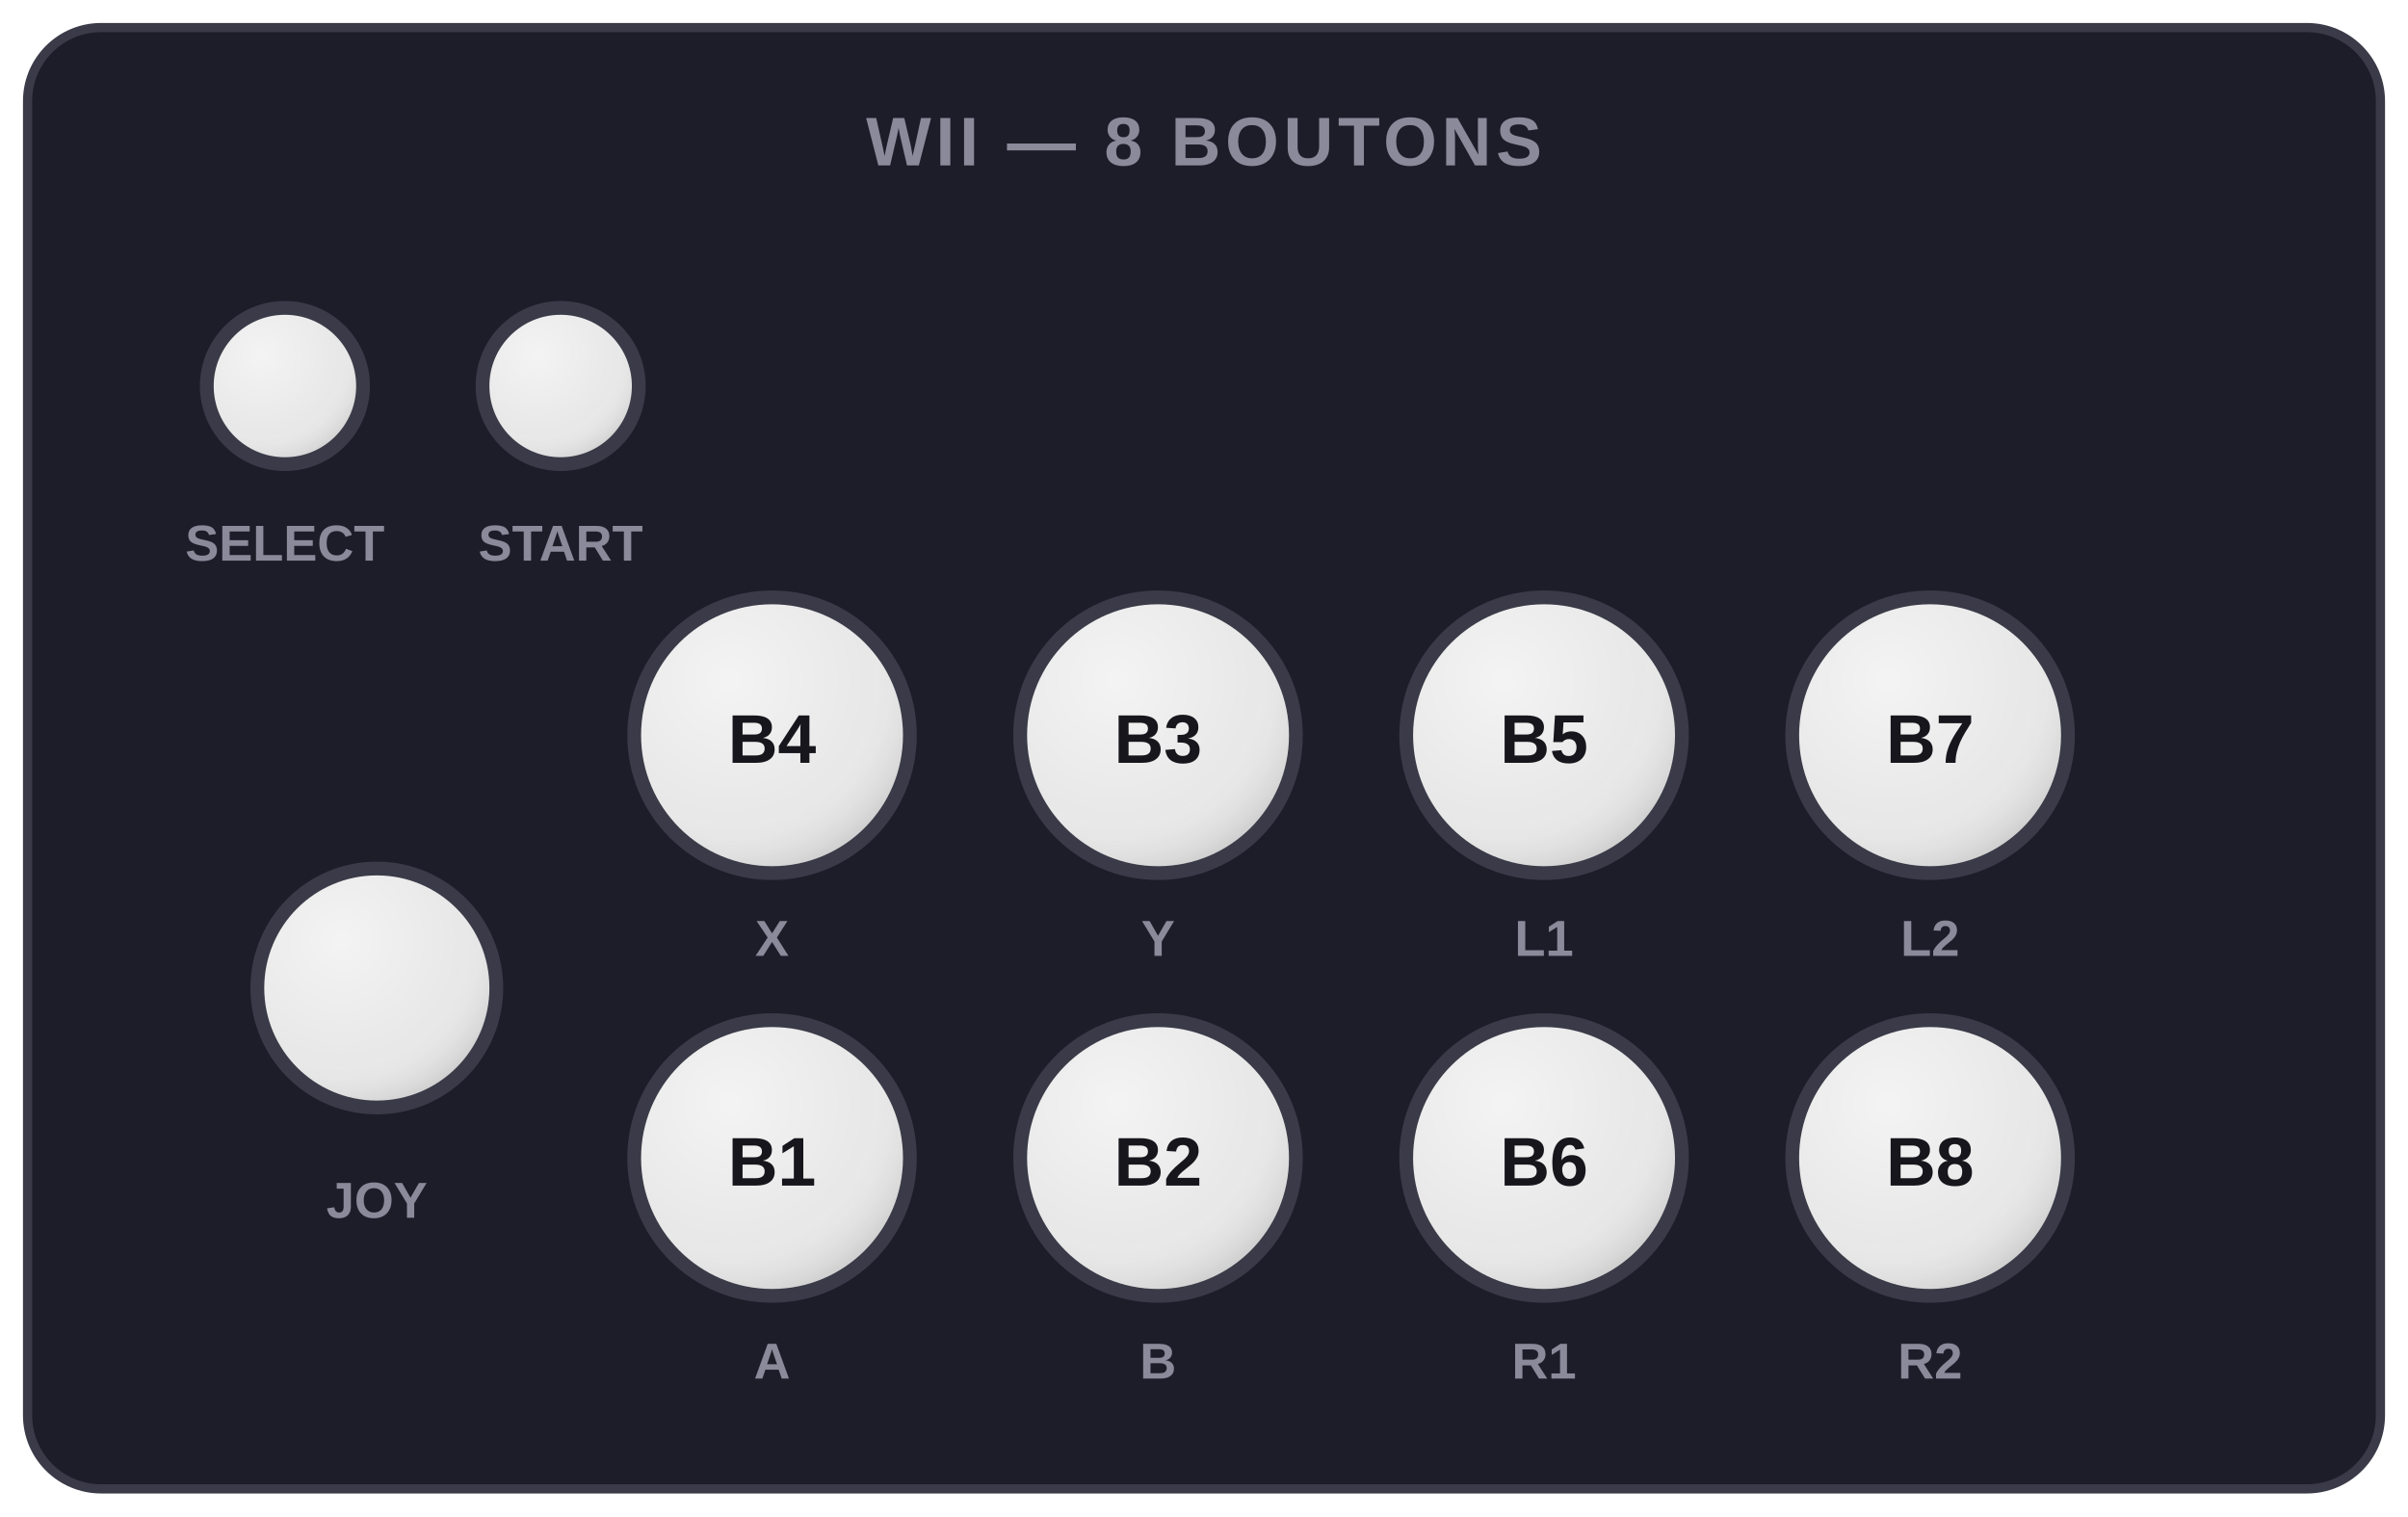
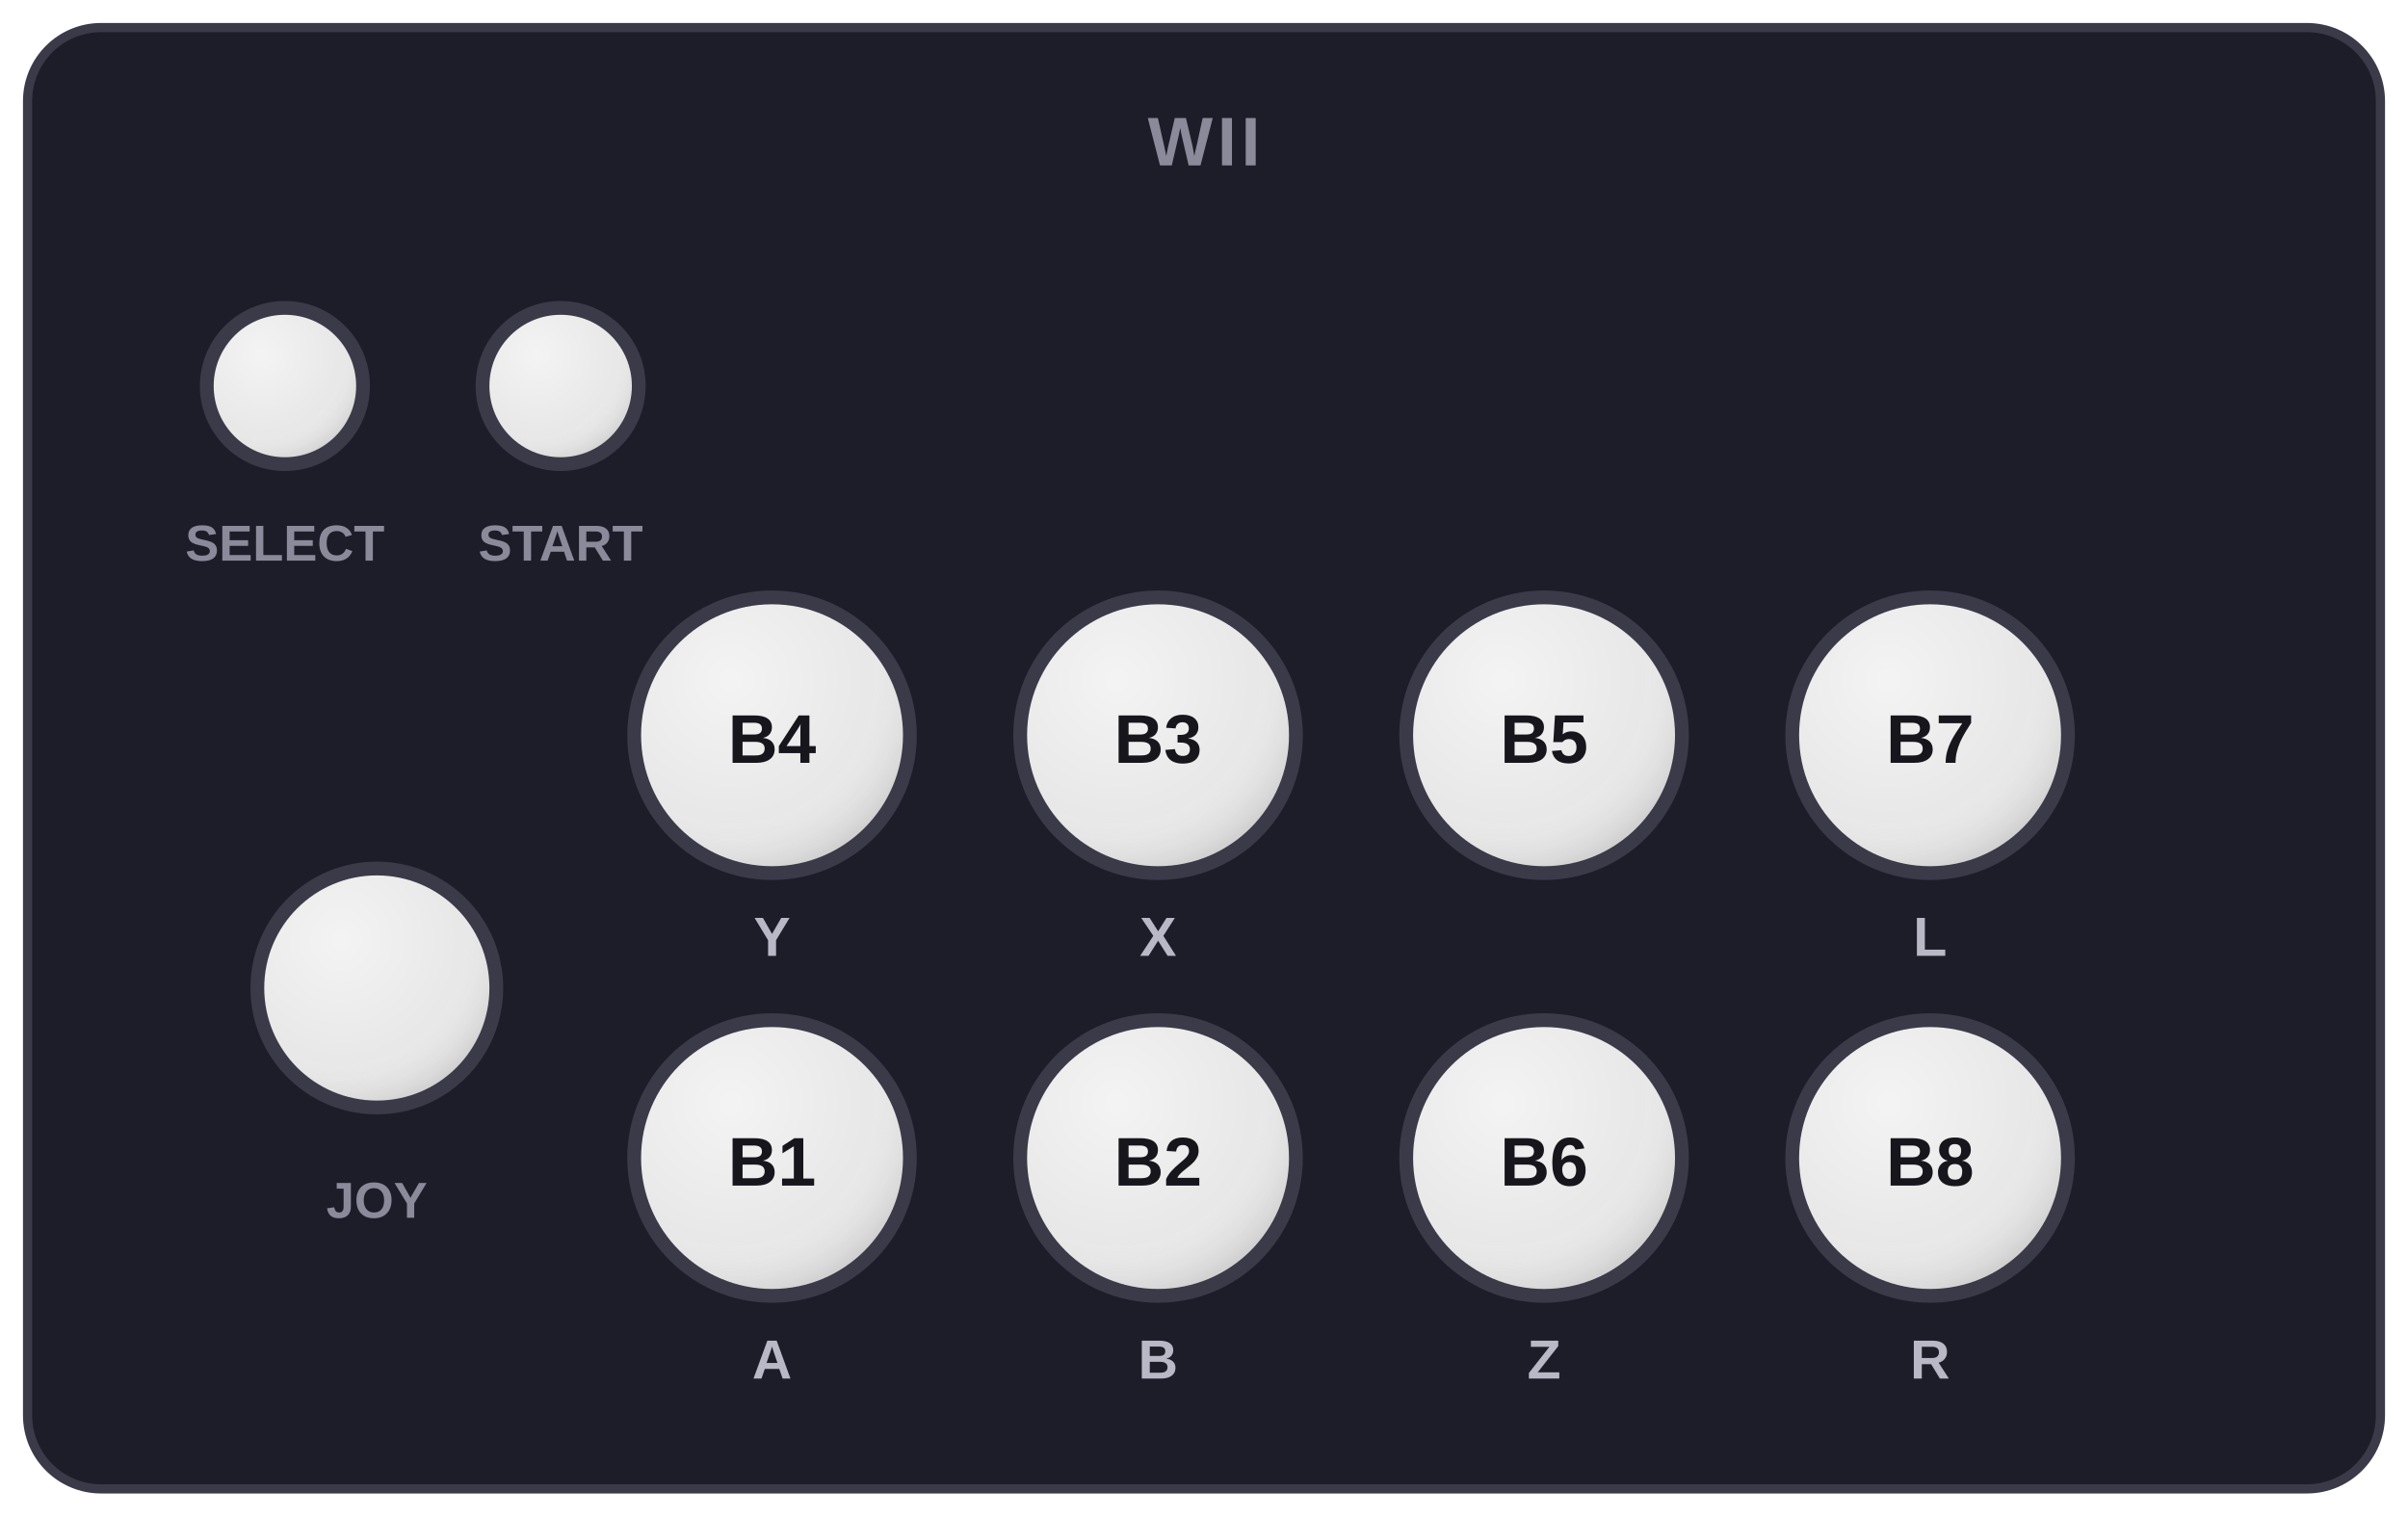
<svg xmlns="http://www.w3.org/2000/svg" viewBox="0 0 524 330" font-family="Segoe UI, Arial, sans-serif">
  <defs>
    <radialGradient id="dome" cx="0.35" cy="0.3" r="0.9">
      <stop offset="0" stop-color="#ffffff" stop-opacity="0.5" />
      <stop offset="0.55" stop-color="#ffffff" stop-opacity="0" />
      <stop offset="1" stop-color="#000000" stop-opacity="0.35" />
    </radialGradient>
  </defs>
  <rect x="6" y="6" width="512" height="318" rx="16" fill="#1d1d2a" stroke="#3a3a48" stroke-width="2" />
-   <text x="262" y="36" text-anchor="middle" fill="#8a8a9a" font-size="15" font-weight="bold" letter-spacing="1">WII — 8 BOUTONS</text>
+   <text x="262" y="36" text-anchor="middle" fill="#8a8a9a" font-size="15" font-weight="bold" letter-spacing="1">WII</text>
  <circle cx="62" cy="84" r="17" fill="#e8e8e8" />
  <circle cx="62" cy="84" r="17" fill="url(#dome)" />
  <circle cx="62" cy="84" r="17" fill="none" stroke="#3a3a48" stroke-width="3" />
  <text x="62" y="122" text-anchor="middle" fill="#8a8a9a" font-size="11" font-weight="bold">SELECT</text>
  <circle cx="122" cy="84" r="17" fill="#e8e8e8" />
  <circle cx="122" cy="84" r="17" fill="url(#dome)" />
  <circle cx="122" cy="84" r="17" fill="none" stroke="#3a3a48" stroke-width="3" />
  <text x="122" y="122" text-anchor="middle" fill="#8a8a9a" font-size="11" font-weight="bold">START</text>
  <circle cx="82" cy="215" r="26" fill="#e8e8e8" />
  <circle cx="82" cy="215" r="26" fill="url(#dome)" />
  <circle cx="82" cy="215" r="26" fill="none" stroke="#3a3a48" stroke-width="3" />
  <text x="82" y="265" text-anchor="middle" fill="#8a8a9a" font-size="11" font-weight="bold">JOY</text>
  <circle cx="168" cy="160" r="30" fill="#e8e8e8" />
  <circle cx="168" cy="160" r="30" fill="url(#dome)" />
  <circle cx="168" cy="160" r="30" fill="none" stroke="#3a3a48" stroke-width="3" />
  <text x="168" y="166" text-anchor="middle" fill="#16161c" font-size="15" font-weight="bold">B4</text>
-   <text x="168" y="208" text-anchor="middle" fill="#8a8a9a" font-size="11" font-weight="bold">X</text>
+   <text x="168" y="208" text-anchor="middle" fill="#b8b8c6" font-size="12" font-weight="bold">Y</text>
  <circle cx="252" cy="160" r="30" fill="#e8e8e8" />
  <circle cx="252" cy="160" r="30" fill="url(#dome)" />
  <circle cx="252" cy="160" r="30" fill="none" stroke="#3a3a48" stroke-width="3" />
  <text x="252" y="166" text-anchor="middle" fill="#16161c" font-size="15" font-weight="bold">B3</text>
-   <text x="252" y="208" text-anchor="middle" fill="#8a8a9a" font-size="11" font-weight="bold">Y</text>
+   <text x="252" y="208" text-anchor="middle" fill="#b8b8c6" font-size="12" font-weight="bold">X</text>
  <circle cx="336" cy="160" r="30" fill="#e8e8e8" />
  <circle cx="336" cy="160" r="30" fill="url(#dome)" />
  <circle cx="336" cy="160" r="30" fill="none" stroke="#3a3a48" stroke-width="3" />
  <text x="336" y="166" text-anchor="middle" fill="#16161c" font-size="15" font-weight="bold">B5</text>
-   <text x="336" y="208" text-anchor="middle" fill="#8a8a9a" font-size="11" font-weight="bold">L1</text>
  <circle cx="420" cy="160" r="30" fill="#e8e8e8" />
  <circle cx="420" cy="160" r="30" fill="url(#dome)" />
  <circle cx="420" cy="160" r="30" fill="none" stroke="#3a3a48" stroke-width="3" />
  <text x="420" y="166" text-anchor="middle" fill="#16161c" font-size="15" font-weight="bold">B7</text>
-   <text x="420" y="208" text-anchor="middle" fill="#8a8a9a" font-size="11" font-weight="bold">L2</text>
+   <text x="420" y="208" text-anchor="middle" fill="#b8b8c6" font-size="12" font-weight="bold">L</text>
  <circle cx="168" cy="252" r="30" fill="#e8e8e8" />
  <circle cx="168" cy="252" r="30" fill="url(#dome)" />
  <circle cx="168" cy="252" r="30" fill="none" stroke="#3a3a48" stroke-width="3" />
  <text x="168" y="258" text-anchor="middle" fill="#16161c" font-size="15" font-weight="bold">B1</text>
-   <text x="168" y="300" text-anchor="middle" fill="#8a8a9a" font-size="11" font-weight="bold">A</text>
+   <text x="168" y="300" text-anchor="middle" fill="#b8b8c6" font-size="12" font-weight="bold">A</text>
  <circle cx="252" cy="252" r="30" fill="#e8e8e8" />
  <circle cx="252" cy="252" r="30" fill="url(#dome)" />
  <circle cx="252" cy="252" r="30" fill="none" stroke="#3a3a48" stroke-width="3" />
  <text x="252" y="258" text-anchor="middle" fill="#16161c" font-size="15" font-weight="bold">B2</text>
-   <text x="252" y="300" text-anchor="middle" fill="#8a8a9a" font-size="11" font-weight="bold">B</text>
+   <text x="252" y="300" text-anchor="middle" fill="#b8b8c6" font-size="12" font-weight="bold">B</text>
  <circle cx="336" cy="252" r="30" fill="#e8e8e8" />
  <circle cx="336" cy="252" r="30" fill="url(#dome)" />
  <circle cx="336" cy="252" r="30" fill="none" stroke="#3a3a48" stroke-width="3" />
  <text x="336" y="258" text-anchor="middle" fill="#16161c" font-size="15" font-weight="bold">B6</text>
-   <text x="336" y="300" text-anchor="middle" fill="#8a8a9a" font-size="11" font-weight="bold">R1</text>
+   <text x="336" y="300" text-anchor="middle" fill="#b8b8c6" font-size="12" font-weight="bold">Z</text>
  <circle cx="420" cy="252" r="30" fill="#e8e8e8" />
  <circle cx="420" cy="252" r="30" fill="url(#dome)" />
  <circle cx="420" cy="252" r="30" fill="none" stroke="#3a3a48" stroke-width="3" />
  <text x="420" y="258" text-anchor="middle" fill="#16161c" font-size="15" font-weight="bold">B8</text>
-   <text x="420" y="300" text-anchor="middle" fill="#8a8a9a" font-size="11" font-weight="bold">R2</text>
+   <text x="420" y="300" text-anchor="middle" fill="#b8b8c6" font-size="12" font-weight="bold">R</text>
</svg>
